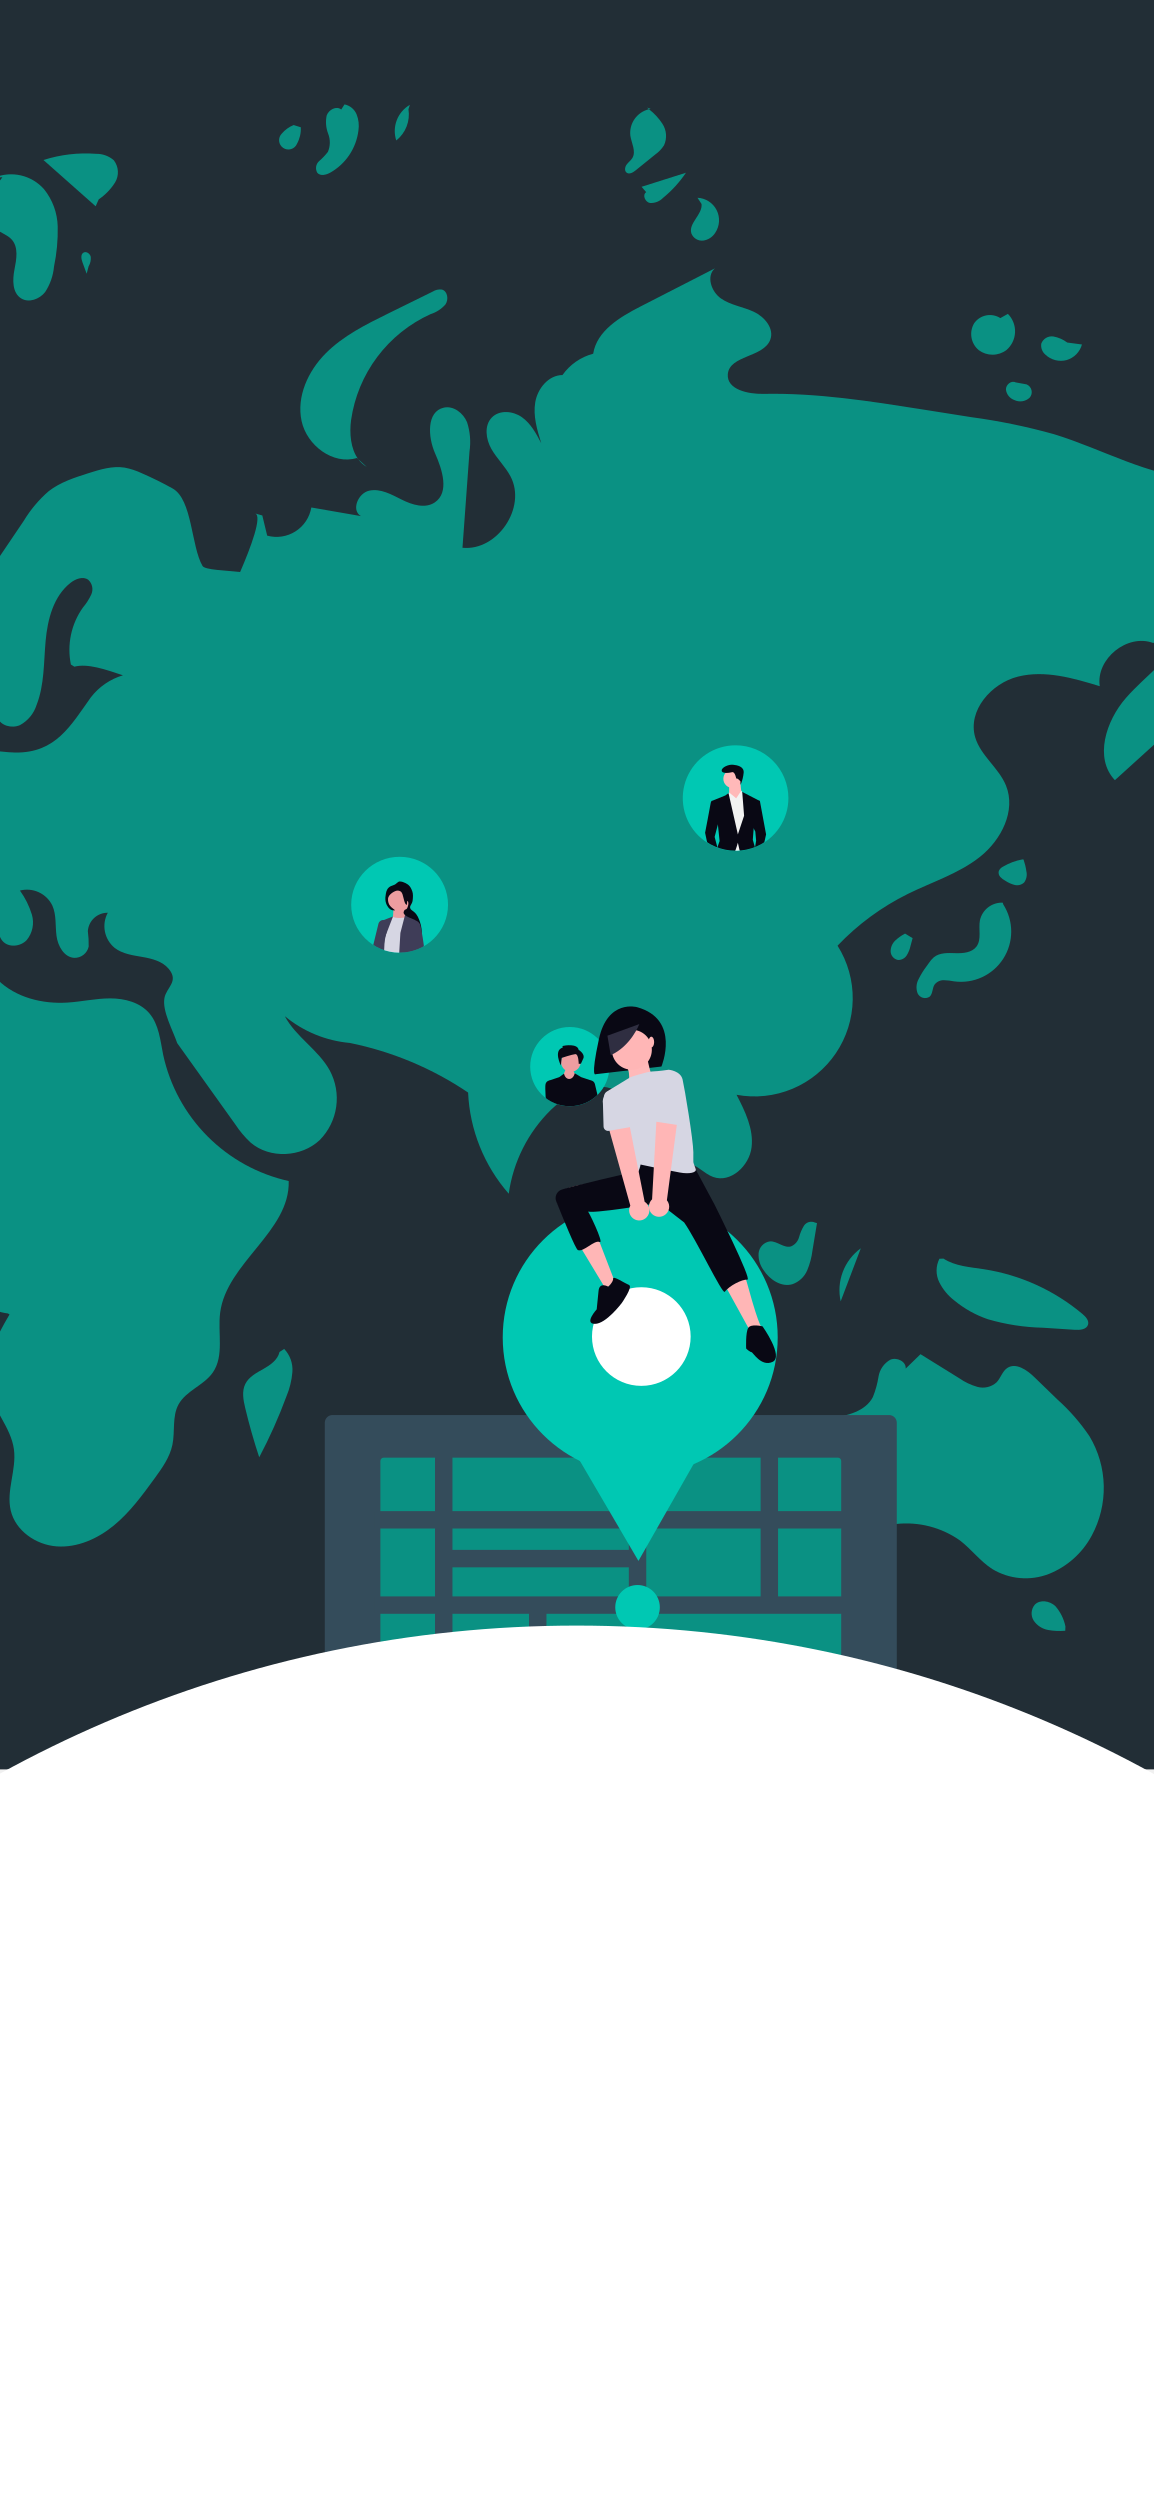
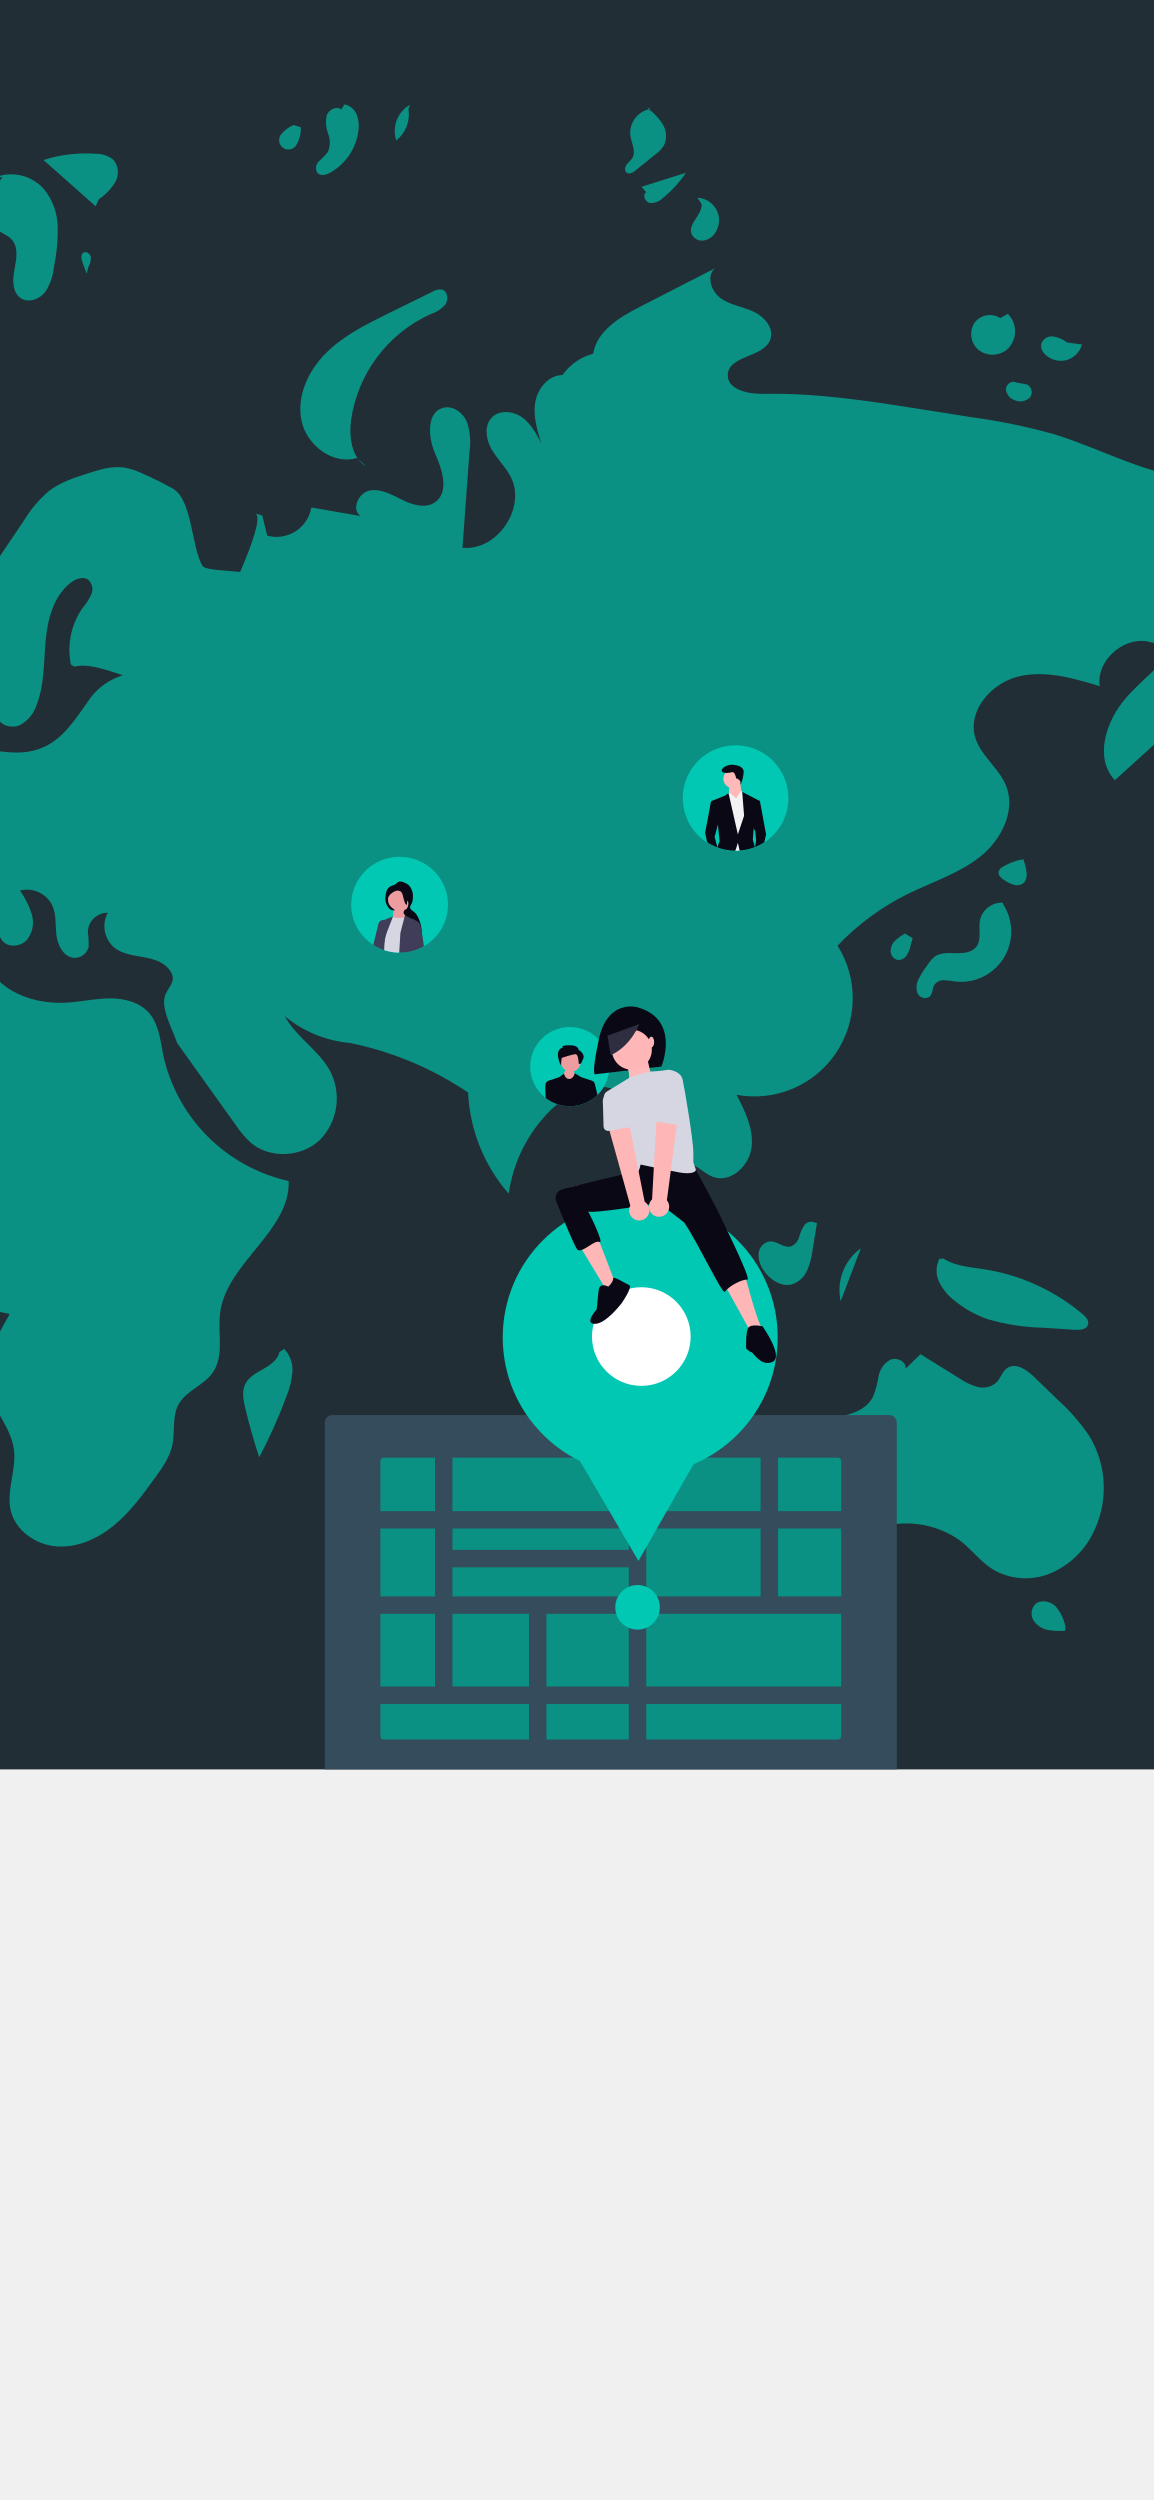
<svg xmlns="http://www.w3.org/2000/svg" width="393" height="852" viewBox="0 0 393 852" fill="none">
  <g clip-path="url(#clip0_254_1196)">
    <rect width="550.693" height="620" transform="translate(-79 -17)" fill="#222E36" />
    <path d="M33.642 67.948C35.879 66.428 37.778 64.464 39.22 62.176C39.919 61.02 40.251 59.678 40.173 58.329C40.096 56.98 39.612 55.686 38.786 54.616C37.103 53.157 34.938 52.374 32.711 52.422C26.663 51.97 20.584 52.687 14.807 54.533L32.602 70.299L33.642 67.948Z" fill="#0A9183" />
    <path d="M3.977 81.617C6.375 84.263 5.611 88.369 4.927 91.875C4.243 95.38 4.161 99.761 7.182 101.674C9.793 103.336 13.464 101.979 15.371 99.545C17.079 96.951 18.12 93.975 18.402 90.881C19.341 86.383 19.766 81.792 19.667 77.197C19.553 72.569 17.92 68.107 15.02 64.498C12.961 62.151 10.219 60.507 7.179 59.796C4.138 59.086 0.952 59.345 -1.934 60.538L0.822 60.401C-1.182 62.974 -2.701 65.889 -3.662 69.005C-4.122 70.57 -4.154 72.23 -3.756 73.812C-3.358 75.394 -2.543 76.841 -1.396 78.002C0.244 79.415 2.521 80.01 3.977 81.617Z" fill="#0A9183" />
    <path d="M139.202 37.233L139.691 35.723C137.641 36.908 136.06 38.762 135.214 40.973C134.368 43.185 134.308 45.62 135.043 47.87C136.62 46.627 137.836 44.986 138.567 43.117C139.298 41.247 139.517 39.216 139.202 37.233Z" fill="#0A9183" />
    <path d="M112.562 58.831C115.172 57.353 117.399 55.285 119.065 52.791C120.731 50.297 121.789 47.447 122.155 44.471C122.438 42.62 122.224 40.728 121.535 38.988C121.181 38.123 120.619 37.36 119.899 36.765C119.178 36.171 118.322 35.763 117.407 35.579L116.291 37.336C114.69 35.958 112.002 37.375 111.329 39.377C110.895 41.455 111.076 43.615 111.849 45.592C112.621 47.582 112.586 49.794 111.752 51.758C110.852 52.913 109.84 53.976 108.731 54.931C108.189 55.425 107.835 56.091 107.73 56.816C107.625 57.541 107.775 58.28 108.154 58.907C109.2 60.108 111.168 59.605 112.562 58.831Z" fill="#0A9183" />
    <path d="M101.206 49.015C102.163 47.297 102.616 45.342 102.511 43.378L100.07 42.612C98.509 43.245 97.124 44.245 96.035 45.529C95.704 45.861 95.45 46.262 95.292 46.703C95.135 47.144 95.076 47.614 95.121 48.081C95.167 48.547 95.314 48.998 95.554 49.4C95.794 49.803 96.12 50.147 96.508 50.409C96.897 50.67 97.338 50.843 97.801 50.914C98.264 50.985 98.738 50.953 99.187 50.82C99.636 50.687 100.05 50.456 100.399 50.144C100.749 49.832 101.025 49.447 101.208 49.015H101.206Z" fill="#0A9183" />
    <path d="M220.503 36.667C220.723 36.852 220.943 37.042 221.164 37.228C221.358 37.188 221.544 37.109 221.742 37.089L220.503 36.667Z" fill="#0A9183" />
    <path d="M216.592 58.087L223.314 52.649C224.505 51.806 225.52 50.74 226.302 49.509C226.836 48.343 227.066 47.062 226.972 45.783C226.877 44.504 226.46 43.271 225.76 42.197C224.52 40.293 222.966 38.613 221.165 37.228C219.186 37.697 217.447 38.874 216.278 40.539C215.109 42.203 214.591 44.238 214.823 46.259C215.227 48.83 216.84 51.577 215.524 53.822C215.011 54.695 214.128 55.29 213.537 56.112C212.946 56.934 212.754 58.248 213.567 58.85C214.469 59.522 215.718 58.794 216.592 58.087Z" fill="#0A9183" />
    <path d="M221.493 69.183C222.326 69.229 223.159 69.094 223.936 68.788C224.712 68.483 225.414 68.014 225.993 67.413C228.988 64.959 231.609 62.08 233.771 58.868L218.651 63.657L220.223 65.495C218.821 66.406 219.856 68.869 221.493 69.183Z" fill="#0A9183" />
    <path d="M235.625 79.563C235.933 80.349 236.489 81.013 237.21 81.453C237.93 81.893 238.775 82.085 239.615 81.999C240.452 81.888 241.254 81.594 241.965 81.139C242.676 80.684 243.278 80.079 243.73 79.366C244.497 78.235 244.947 76.921 245.036 75.558C245.124 74.195 244.846 72.834 244.232 71.614C243.617 70.394 242.688 69.361 241.54 68.621C240.392 67.881 239.068 67.461 237.703 67.405L239.095 69.532C239.45 73.162 234.515 76.088 235.625 79.563Z" fill="#0A9183" />
    <path d="M333.55 119.324C334.914 120.342 336.57 120.889 338.272 120.885C339.973 120.881 341.627 120.326 342.985 119.302C343.867 118.549 344.583 117.623 345.089 116.581C345.596 115.538 345.881 114.403 345.929 113.245C345.976 112.087 345.784 110.932 345.364 109.853C344.944 108.773 344.306 107.791 343.489 106.969L340.913 108.406C339.485 107.489 337.756 107.161 336.091 107.491C334.426 107.822 332.954 108.786 331.985 110.18C331.116 111.641 330.796 113.364 331.082 115.04C331.369 116.716 332.244 118.235 333.55 119.324Z" fill="#0A9183" />
    <path d="M363.493 122.713C364.748 122.349 365.887 121.669 366.804 120.738C367.72 119.807 368.382 118.657 368.726 117.397L363.719 116.74C362.326 115.688 360.705 114.98 358.987 114.673C358.126 114.544 357.246 114.715 356.495 115.157C355.745 115.6 355.169 116.287 354.865 117.103C354.759 117.797 354.832 118.507 355.078 119.165C355.323 119.823 355.734 120.407 356.269 120.861C357.214 121.763 358.375 122.407 359.639 122.731C360.904 123.055 362.231 123.049 363.493 122.714V122.713Z" fill="#0A9183" />
    <path d="M342.82 132.727C342.908 133.541 343.226 134.314 343.737 134.954C344.248 135.595 344.931 136.076 345.705 136.343C346.551 136.745 347.499 136.883 348.424 136.739C349.35 136.596 350.211 136.178 350.896 135.54C351.199 135.198 351.415 134.79 351.528 134.348C351.641 133.907 351.646 133.444 351.545 133C351.443 132.556 351.237 132.142 350.943 131.793C350.65 131.445 350.277 131.171 349.857 130.995L346.103 130.313C344.65 129.556 342.796 131.089 342.82 132.727Z" fill="#0A9183" />
    <path d="M124.978 159.121L122.072 156.467C122.845 157.544 123.835 158.448 124.978 159.121Z" fill="#0A9183" />
    <path d="M102.783 143.497C104.571 151.805 113.52 158.57 121.643 156.077L122.071 156.469C119.485 152.929 119.047 147.686 119.651 143.137C120.773 135.333 123.842 127.937 128.575 121.632C133.308 115.326 139.553 110.314 146.733 107.058C148.7 106.444 150.459 105.298 151.815 103.747C152.972 102.054 152.54 99.15 150.547 98.672C149.463 98.546 148.37 98.798 147.45 99.384L132.354 106.813C124.728 110.566 116.952 114.427 110.964 120.456C104.975 126.485 100.994 135.189 102.783 143.497Z" fill="#0A9183" />
    <path d="M231.488 402.16L230.287 399.175C229.738 400.526 229.943 401.909 231.488 402.16Z" fill="#0A9183" />
    <path d="M471.693 192.859C466.557 187.288 463.413 184.077 460.171 177.17C458.406 173.362 455.726 170.049 452.37 167.529C449.013 165.008 445.085 163.358 440.935 162.726C430.282 160.97 419.395 163.75 408.614 163.193C391.344 162.301 375.77 153.038 359.232 147.985C349.971 145.392 340.541 143.449 331.01 142.17L314.534 139.559C296.531 136.71 278.414 133.862 260.191 134.235C254.937 134.344 247.611 132.764 248.038 127.526C248.562 121.019 260.263 121.873 262.518 115.746C263.911 111.957 260.577 107.977 256.92 106.264C253.264 104.55 249.044 104.035 245.725 101.734C242.407 99.432 240.589 94.099 243.639 91.452L218.279 104.453C211.25 108.056 203.398 112.743 202.157 120.542C197.922 121.661 194.216 124.236 191.689 127.814C186.935 127.839 183.197 132.403 182.413 137.094C181.628 141.784 183.054 146.53 184.464 151.071C182.739 147.767 180.903 144.338 177.867 142.182C174.831 140.025 170.199 139.616 167.608 142.293C164.949 145.041 165.571 149.652 167.452 152.982C169.333 156.312 172.224 158.999 173.998 162.386C179.543 172.966 169.496 187.86 157.611 186.682C158.407 175.757 159.205 164.833 160.002 153.909C160.505 150.548 160.221 147.117 159.171 143.885C157.874 140.758 154.555 138.188 151.25 138.927C145.31 140.256 145.817 148.957 148.283 154.52C150.75 160.083 153.218 167.818 148.173 171.226C144.915 173.426 140.499 172.067 136.983 170.311C133.466 168.554 129.704 166.394 125.86 167.211C122.015 168.027 119.598 173.908 122.995 175.886L106.097 172.95C105.818 174.608 105.194 176.189 104.266 177.591C103.338 178.993 102.125 180.185 100.708 181.089C99.29 181.994 97.699 182.59 96.037 182.841C94.374 183.092 92.677 182.991 91.056 182.546L89.394 175.67L86.922 174.982C89.51 175.702 85.461 186.613 81.832 194.949C76.953 194.377 69.824 194.267 69.014 192.869C65.119 186.174 65.581 170.228 58.808 166.461C55.413 164.572 51.932 162.851 48.364 161.298C46.49 160.406 44.51 159.756 42.472 159.363C38.318 158.708 34.125 159.997 30.114 161.272C25.375 162.777 20.524 164.339 16.601 167.392C13.25 170.299 10.377 173.715 8.089 177.515L-15.155 211.916C-17.463 214.978 -19.28 218.382 -20.539 222.004C-21.131 223.805 -21.329 225.713 -21.117 227.597C-20.905 229.482 -20.289 231.298 -19.311 232.923C-18.281 234.515 -16.744 235.715 -14.949 236.328C-13.154 236.942 -11.204 236.933 -9.414 236.304C-7.169 235.332 -4.92 233.129 -2.695 234.146C-1.009 234.917 -0.588 237.132 -0.765 238.977C-1.193 240.783 -1.227 242.661 -0.863 244.481C0.15 247.353 4.048 248.351 6.827 247.109C9.531 245.633 11.556 243.165 12.476 240.225C15.155 233.356 14.882 225.754 15.549 218.41C16.216 211.066 18.223 203.213 24.012 198.646C25.745 197.279 28.292 196.294 30.076 197.593C30.744 198.2 31.206 199 31.398 199.883C31.589 200.765 31.5 201.685 31.144 202.514C30.398 204.154 29.426 205.682 28.255 207.052C26.277 209.835 24.893 212.996 24.189 216.336C23.484 219.677 23.475 223.128 24.162 226.472L25.349 227.205C29.859 226.033 35.904 228.13 41.898 230.141C37.547 231.434 33.717 234.069 30.953 237.669C24.025 247.389 19.011 256.587 5.307 256.472C2.056 256.444 -1.167 255.801 -4.419 255.794C-7.701 255.591 -10.934 256.668 -13.439 258.798C-15.904 261.212 -16.666 264.886 -18.78 267.616C-21.552 271.206 -26.187 272.666 -30.419 274.295C-33.512 275.482 -36.772 277.094 -38.194 280.088C-39.086 282.544 -39.292 285.197 -38.787 287.761C-38.312 292.296 -37.467 297.454 -33.62 299.901C-32.181 300.652 -30.607 301.108 -28.991 301.245C-27.373 301.382 -25.745 301.196 -24.201 300.697C-20.199 299.724 -16.286 297.891 -12.176 298.165C-5.723 298.594 -0.41 304.788 -0.345 311.254C-0.312 314.527 -1.267 318.281 0.903 320.733C2.942 323.037 6.985 322.626 9.092 320.39C10.073 319.201 10.748 317.79 11.059 316.28C11.369 314.77 11.305 313.206 10.872 311.727C9.975 308.778 8.595 305.999 6.789 303.502C8.936 302.945 11.21 303.15 13.223 304.08C15.237 305.01 16.866 306.609 17.834 308.605C19.267 311.789 18.805 315.463 19.258 318.931C19.711 322.398 21.823 326.239 25.311 326.44C26.451 326.471 27.566 326.103 28.463 325.399C29.36 324.695 29.982 323.7 30.222 322.585C30.258 320.828 30.162 319.071 29.935 317.328C30.054 315.613 30.824 314.008 32.089 312.843C33.353 311.678 35.016 311.041 36.735 311.062C35.674 313.022 35.328 315.291 35.757 317.478C36.187 319.665 37.364 321.635 39.087 323.049C41.74 325.102 45.247 325.56 48.552 326.135C51.858 326.709 55.383 327.616 57.515 330.204C61.069 334.516 56.721 336.459 56.044 340.111C55.213 344.594 58.957 351.214 60.396 355.504L80.226 383.246C81.702 385.494 83.442 387.558 85.41 389.391C91.938 394.995 102.693 394.442 108.951 388.541C111.986 385.471 113.956 381.51 114.573 377.237C115.19 372.965 114.421 368.608 112.378 364.805C108.512 357.766 100.848 353.411 97.068 346.321C103.366 351.535 111.098 354.714 119.242 355.44C133.65 358.368 147.34 364.109 159.526 372.334C160.099 385.066 164.984 397.225 173.379 406.815C174.888 395.949 179.954 385.888 187.784 378.205C192.877 373.238 199.835 369.234 206.822 370.57C213.809 371.907 219.109 380.815 214.883 386.538L225.506 387.328L230.27 399.173C230.553 398.343 231.094 397.626 231.814 397.126C232.534 396.626 233.395 396.37 234.271 396.396C237.586 396.897 239.911 399.98 243.064 401.119C249.008 403.266 255.362 397.321 256.131 391.047C256.9 384.772 253.915 378.718 251.017 373.103C257.422 374.29 264.033 373.583 270.042 371.07C276.051 368.557 281.197 364.346 284.849 358.953C288.502 353.56 290.502 347.219 290.606 340.707C290.711 334.194 288.913 327.793 285.435 322.286C292.326 315.048 300.436 309.078 309.393 304.647C317.683 300.551 326.751 297.741 333.996 291.996C341.242 286.25 346.323 276.275 342.837 267.711C340.376 261.658 334.2 257.554 332.353 251.289C329.677 242.219 337.804 232.838 346.984 230.573C356.164 228.307 365.75 231.093 374.793 233.855C373.404 224.551 384.189 215.828 392.998 219.132L404.066 214.65C399.794 224.08 390.522 230.079 383.709 237.873C376.895 245.667 372.836 258.361 379.955 265.882L410.563 238.14L442.579 209.121L441.05 204.63C451.162 200.794 462.036 197.622 471.693 192.859Z" fill="#0A9183" />
    <path d="M98.392 402.501C87.9 400.165 78.297 394.875 70.716 387.256C63.136 379.636 57.895 370.006 55.613 359.502C54.618 354.546 54.167 349.131 50.865 345.298C47.673 341.588 42.458 340.25 37.563 340.25C32.669 340.25 27.845 341.376 22.965 341.681C14.42 342.214 5.376 339.958 -0.731 333.967C-3.623 331.129 -5.811 327.525 -9.189 325.285C-13.729 322.276 -19.752 322.279 -24.919 323.98C-30.68 325.878 -35.292 331.074 -41.592 330.359C-48.143 329.615 -55.736 327.299 -58.305 335.926C-59.044 338.41 -58.792 341.134 -59.729 343.55C-61.172 347.275 -65.004 349.374 -68.037 351.977C-74.142 357.216 -77.386 365.178 -78.481 373.148C-79.575 381.119 -78.728 389.214 -77.887 397.215C-77.43 401.53 -76.83 406.174 -73.865 409.344C-69.733 413.763 -62.799 413.592 -56.775 413.093L-35.768 411.358C-31.993 411.046 -27.691 410.914 -25.002 413.584C-23.392 415.183 -22.711 417.5 -21.294 419.272C-20.022 420.781 -18.276 421.815 -16.341 422.205C-14.407 422.596 -12.397 422.319 -10.639 421.42C-12.061 423.957 -12.835 426.806 -12.893 429.713C-12.951 432.621 -12.291 435.498 -10.972 438.09C-9.652 440.681 -7.714 442.907 -5.328 444.571C-2.943 446.234 -0.184 447.284 2.704 447.626L3.244 447.967C-1.24 455.646 -5.895 464.268 -4.032 472.964C-2.439 480.419 3.737 486.397 4.75 493.954C5.677 500.887 2.058 507.979 3.659 514.789C5.281 521.684 12.245 526.492 19.31 527.006C26.375 527.52 33.315 524.385 38.789 519.885C44.264 515.384 48.494 509.594 52.663 503.863C55.237 500.327 57.878 496.647 58.762 492.362C59.704 487.804 58.613 482.749 60.83 478.659C63.386 473.939 69.454 472.17 72.516 467.762C76.483 462.053 74.146 454.281 75.023 447.385C77.208 430.33 98.884 419.694 98.392 402.501Z" fill="#0A9183" />
    <path d="M95.26 460.756C94.666 463.421 92.174 465.175 89.8 466.516C87.427 467.857 84.808 469.21 83.597 471.656C82.356 474.161 82.923 477.148 83.572 479.867C84.922 485.524 86.512 491.116 88.342 496.643C91.889 489.94 94.987 483.008 97.613 475.893C98.725 473.244 99.412 470.436 99.647 467.573C99.756 466.14 99.563 464.7 99.082 463.346C98.6 461.992 97.84 460.754 96.85 459.712L95.26 460.756Z" fill="#0A9183" />
    <path d="M241.159 431.078L232.221 420.761C230.184 418.409 227.861 415.895 224.774 415.505L223.503 416.317L231.252 434.768C232.166 437.576 233.776 440.107 235.931 442.127C238.243 443.944 241.992 444.292 243.921 442.072C244.543 441.24 244.935 440.259 245.058 439.227C245.181 438.196 245.03 437.15 244.621 436.195C243.78 434.297 242.608 432.564 241.158 431.077L241.159 431.078Z" fill="#0A9183" />
    <path d="M270.027 437.664C271.153 437.273 272.185 436.651 273.057 435.838C273.929 435.025 274.622 434.04 275.091 432.944C276.014 430.749 276.624 428.435 276.902 426.07L278.429 416.831L277.764 416.66C277.116 416.35 276.379 416.285 275.687 416.477C274.996 416.668 274.397 417.104 274.002 417.704C273.252 418.927 272.684 420.253 272.317 421.64C272.128 422.333 271.785 422.975 271.314 423.517C270.843 424.059 270.255 424.487 269.595 424.77C267.203 425.492 264.939 422.958 262.443 423.056C261.434 423.185 260.499 423.651 259.79 424.379C259.08 425.107 258.639 426.054 258.537 427.065C258.392 429.107 258.971 431.135 260.171 432.793C262.299 436.096 266.249 438.751 270.027 437.664Z" fill="#0A9183" />
    <path d="M286.498 443.503L293.364 425.42C290.583 427.438 288.451 430.224 287.231 433.436C286.012 436.649 285.757 440.148 286.498 443.503Z" fill="#0A9183" />
    <path d="M321.536 428.931L320.147 428.99C319.527 430.218 319.197 431.572 319.184 432.947C319.171 434.322 319.474 435.682 320.071 436.921C321.29 439.391 323.062 441.545 325.251 443.217C328.642 446.017 332.513 448.179 336.676 449.597C342.781 451.378 349.094 452.351 355.452 452.49L366.355 453.202C368.087 453.32 370.326 453.095 370.807 451.429C371.204 450.052 370.032 448.758 368.936 447.834C359.32 439.742 347.662 434.451 335.24 432.54C330.526 431.819 325.531 431.524 321.536 428.931Z" fill="#0A9183" />
    <path d="M360.331 476.914L352.489 469.311C349.947 466.846 346.139 464.233 343.225 466.246C341.55 467.403 341.034 469.659 339.615 471.118C338.751 471.893 337.707 472.44 336.577 472.71C335.448 472.979 334.27 472.962 333.149 472.661C330.916 472.034 328.806 471.033 326.907 469.702L320.421 465.678L313.707 461.511L308.656 466.419C308.876 464.004 305.655 462.434 303.425 463.389C302.365 463.984 301.453 464.81 300.756 465.806C300.06 466.801 299.597 467.941 299.402 469.141C299.03 471.538 298.382 473.885 297.471 476.134C294.906 481.043 288.68 482.497 283.201 483.32C277.723 484.142 271.518 485.301 268.586 490C266.143 493.917 266.875 498.941 267.691 503.482L270.776 520.661C270.923 522.742 271.758 524.716 273.15 526.27C275.862 528.664 280.063 527.209 283.373 525.749C290.293 522.421 297.718 520.269 305.345 519.381C313.039 518.521 320.782 520.505 327.114 524.959C331.04 527.949 334.033 532.086 338.193 534.741C341.059 536.465 344.28 537.513 347.612 537.803C350.944 538.094 354.298 537.62 357.419 536.418C363.674 533.928 368.851 529.312 372.039 523.382C374.869 518.153 376.29 512.278 376.16 506.334C376.031 500.389 374.356 494.581 371.3 489.481C368.18 484.853 364.495 480.632 360.331 476.914Z" fill="#0A9183" />
    <path d="M352.623 546.906C351.996 547.668 351.629 548.61 351.576 549.595C351.524 550.581 351.788 551.557 352.33 552.381C353.469 554.013 355.206 555.131 357.163 555.492C359.101 555.839 361.077 555.929 363.039 555.761L363.098 554.295C362.575 551.723 361.389 549.332 359.657 547.36C357.764 545.56 354.418 545.007 352.623 546.906Z" fill="#0A9183" />
    <path d="M325.696 324.84C323.112 324.759 320.252 324.603 318.249 326.237C317.59 326.826 317.013 327.5 316.531 328.24L315.825 329.229C314.768 330.612 313.847 332.093 313.074 333.652C312.67 334.383 312.427 335.192 312.363 336.025C312.298 336.857 312.413 337.694 312.7 338.478C312.865 338.853 313.111 339.187 313.42 339.457C313.728 339.726 314.093 339.924 314.487 340.038C314.88 340.151 315.294 340.176 315.699 340.112C316.104 340.047 316.49 339.895 316.829 339.665C317.933 338.642 317.675 336.787 318.511 335.533C318.878 335.062 319.35 334.682 319.89 334.424C320.43 334.165 321.022 334.036 321.62 334.046C322.813 334.076 324 334.21 325.17 334.447C328.409 334.891 331.707 334.399 334.675 333.028C337.643 331.657 340.157 329.466 341.92 326.712C343.683 323.959 344.62 320.759 344.623 317.489C344.625 314.22 343.691 311.018 341.932 308.263L341.725 307.628C339.936 307.559 338.18 308.12 336.762 309.213C335.344 310.306 334.354 311.862 333.965 313.609C333.387 316.62 334.612 320.117 332.788 322.579C331.249 324.651 328.279 324.921 325.696 324.84Z" fill="#0A9183" />
    <path d="M348.823 292.924L348.429 292.889C346.119 293.311 343.9 294.138 341.877 295.33C341.213 295.639 340.683 296.177 340.384 296.845C340.296 297.199 340.297 297.57 340.388 297.924C340.479 298.278 340.657 298.604 340.905 298.872C341.407 299.401 341.994 299.843 342.642 300.177C343.608 300.822 344.675 301.3 345.799 301.59C346.363 301.729 346.953 301.727 347.516 301.581C348.079 301.436 348.596 301.154 349.023 300.759C349.423 300.21 349.697 299.58 349.828 298.913C349.959 298.246 349.942 297.559 349.779 296.899C349.595 295.545 349.274 294.213 348.822 292.924H348.823Z" fill="#0A9183" />
    <path d="M309.001 325.606C309.618 324.617 310.057 323.527 310.297 322.385L311.019 319.727L308.444 318.163C307.214 318.803 306.079 319.612 305.072 320.566C304.572 321.047 304.177 321.626 303.911 322.267C303.646 322.908 303.516 323.598 303.529 324.291C303.565 324.985 303.834 325.646 304.293 326.167C304.752 326.688 305.374 327.038 306.057 327.161C306.641 327.179 307.219 327.045 307.735 326.773C308.251 326.5 308.688 326.099 309.003 325.608L309.001 325.606Z" fill="#0A9183" />
    <path d="M28.427 86.108C27.409 86.743 27.696 88.278 28.109 89.404L29.533 93.285L30.197 90.774C30.779 89.799 31.036 88.665 30.93 87.535C30.701 86.43 29.385 85.515 28.427 86.108Z" fill="#0A9183" />
    <path d="M194.188 377C201.644 377 207.688 370.956 207.688 363.5C207.688 356.044 201.644 350 194.188 350C186.732 350 180.688 356.044 180.688 363.5C180.688 370.956 186.732 377 194.188 377Z" fill="#00C8B3" />
    <mask id="mask0_254_1196" style="mask-type:luminance" maskUnits="userSpaceOnUse" x="180" y="350" width="28" height="27">
      <path d="M194.188 377C201.644 377 207.688 370.956 207.688 363.5C207.688 356.044 201.644 350 194.188 350C186.732 350 180.688 356.044 180.688 363.5C180.688 370.956 186.732 377 194.188 377Z" fill="white" />
    </mask>
    <g mask="url(#mask0_254_1196)">
      <path d="M197.729 362.924C197.91 362.336 197.924 361.708 197.769 361.112C197.615 360.516 197.298 359.974 196.854 359.547C196.411 359.12 195.857 358.825 195.256 358.693C194.654 358.562 194.028 358.599 193.447 358.802C192.865 359.005 192.351 359.365 191.962 359.842C191.573 360.32 191.324 360.895 191.242 361.506C191.16 362.116 191.249 362.737 191.499 363.3C191.749 363.863 192.15 364.345 192.658 364.694L190.625 369.791L200.615 368.944C200.615 368.944 195.552 366.227 195.488 365.142C196.016 364.986 196.497 364.702 196.888 364.315C197.279 363.928 197.568 363.45 197.729 362.924Z" fill="#ED9DA0" />
      <path d="M200.628 368.623L201.48 368.229C201.787 368.288 202.07 368.434 202.294 368.652C202.519 368.869 202.675 369.147 202.744 369.451C203.034 370.549 204.359 376.432 204.359 376.432C204.584 376.672 204.735 376.972 204.794 377.295C204.853 377.618 204.817 377.952 204.691 378.255C204.691 378.255 204.846 379.426 204.359 379.602C203.873 379.778 200.614 382.294 200.614 382.294L200.628 368.623Z" fill="#090814" />
      <path d="M198.062 367.09L195.86 365.749C195.352 368.276 192.732 368.415 192.224 365.888L190.604 367.09L187.186 368.23L187.683 381.482L194.622 381.462V381.482H200.983L201.48 368.23L198.062 367.09Z" fill="#090814" />
      <path d="M188.038 368.623L187.187 368.229C186.88 368.288 186.597 368.434 186.372 368.652C186.148 368.869 185.992 369.147 185.923 369.451C185.633 370.549 186.172 376.899 186.172 376.899C185.947 377.138 185.796 377.438 185.737 377.761C185.678 378.085 185.714 378.418 185.84 378.722C185.84 378.722 185.685 379.892 186.172 380.068C186.658 380.244 188.039 380.323 188.039 380.323L188.038 368.623Z" fill="#090814" />
      <path d="M191.402 360.533L191.149 363.113C191.149 363.113 188.495 357.964 191.794 357.012C191.794 357.012 191.473 356.576 191.939 356.432C192.406 356.287 196.828 355.592 197.18 357.757C197.18 357.757 199.49 359.188 198.791 360.721L197.968 362.522L197.222 362.563C197.222 362.563 197.201 359.134 196.061 359.249C194.921 359.363 191.402 360.533 191.402 360.533Z" fill="#090814" />
    </g>
    <path d="M136.188 324.673C145.301 324.673 152.688 317.359 152.688 308.337C152.688 299.314 145.301 292 136.188 292C127.075 292 119.688 299.314 119.688 308.337C119.688 317.359 127.075 324.673 136.188 324.673Z" fill="#00C8B3" />
    <mask id="mask1_254_1196" style="mask-type:luminance" maskUnits="userSpaceOnUse" x="119" y="292" width="34" height="33">
      <path d="M136.188 324.673C145.301 324.673 152.688 317.359 152.688 308.337C152.688 299.314 145.301 292 136.188 292C127.075 292 119.688 299.314 119.688 308.337C119.688 317.359 127.075 324.673 136.188 324.673Z" fill="white" />
    </mask>
    <g mask="url(#mask1_254_1196)">
      <path d="M134.076 310.127L133.913 312.79L138.887 313.043L137.346 309.533L134.076 310.127Z" fill="#ED9DA0" />
      <path d="M133.785 312.392C135.118 313.093 137.251 312.901 139.666 312.392L140.044 332.117C140.044 332.117 132.17 334.668 129.57 331.365L131.254 314.489L133.785 312.394L133.785 312.392Z" fill="#D6D6E3" />
      <path d="M138.15 311.366L141.736 313.49C142.396 313.881 142.907 314.481 143.189 315.194C143.47 315.908 143.506 316.695 143.29 317.432L140.519 326.896C140.519 326.896 145.032 334.649 143.566 335.333C140.271 336.868 135.354 336.495 135.354 336.495L136.453 317.934L138.152 311.366H138.15Z" fill="#3F3D58" />
      <path d="M133.941 312.322L129.887 313.897L128.929 325.594L126.247 335.017C130.789 336.674 130.364 335.902 130.364 335.902L131.115 319.644L133.939 312.325L133.941 312.322Z" fill="#3F3D58" />
      <path d="M128.019 334.816L128.033 334.75L132.177 315.582C132.226 315.371 132.232 315.153 132.196 314.939C132.16 314.726 132.083 314.522 131.968 314.338C131.853 314.155 131.703 313.996 131.527 313.87C131.35 313.745 131.151 313.655 130.94 313.607C130.729 313.558 130.511 313.552 130.297 313.588C130.084 313.624 129.88 313.701 129.696 313.816C129.513 313.931 129.354 314.081 129.228 314.257C129.103 314.434 129.013 314.633 128.965 314.844L124.412 333.559L128.018 334.817L128.019 334.816Z" fill="#3F3D58" />
      <path d="M136.234 310.834C138.462 310.834 140.269 309.028 140.269 306.799C140.269 304.571 138.462 302.764 136.234 302.764C134.005 302.764 132.199 304.571 132.199 306.799C132.199 309.028 134.005 310.834 136.234 310.834Z" fill="#ED9DA0" />
      <path d="M134.315 301.571C133.426 301.883 132.917 302.061 132.452 302.511C131.665 303.269 131.535 304.282 131.415 305.223C131.234 306.151 131.309 307.111 131.63 308C131.777 308.371 132.491 310.026 133.858 310.234C134.126 310.276 134.756 310.286 134.575 310.152C132.894 308.911 132.177 308.162 132.236 306.25C132.272 305.062 134.088 303.779 135.166 303.548C135.425 303.495 135.692 303.499 135.95 303.559C136.207 303.619 136.449 303.734 136.658 303.896C137.564 304.64 137.525 307.716 138.48 308.359C138.872 308.623 138.611 306.762 138.888 307.064C139.435 307.659 139.084 308.571 138.986 308.919C138.521 310.566 138.033 309.348 137.579 310.755C137.088 312.274 141.394 313.297 141.541 313.636C141.795 314.226 138.154 317.026 139.153 317.511C140.422 318.128 141.422 317.325 142.012 318.013C142.342 318.398 142.163 318.806 142.759 320.002C142.953 320.395 143.051 320.589 143.137 320.582C143.544 320.549 144.203 317.289 143.137 314.253C142.689 312.979 142.251 311.731 141.076 310.755C140.455 310.239 139.932 310.053 139.785 309.451C139.573 308.589 140.453 308.222 140.629 306.864C140.75 305.935 140.834 304.606 140.506 303.755C140.196 302.95 139.927 302.252 139.224 301.619C139.054 301.468 137.69 300.434 136.243 300.405C135.577 300.391 135.088 301.299 134.315 301.571L134.315 301.571Z" fill="#090814" />
      <path d="M140.56 313.61C141.177 313.523 141.803 313.673 142.313 314.031C142.823 314.389 143.178 314.926 143.306 315.536C144.234 319.947 145.9 329.347 143.284 329.504C141.032 329.599 138.778 329.392 136.581 328.888L137.402 324.169L140.069 323.896L138.501 316.557C138.431 316.227 138.429 315.886 138.496 315.556C138.562 315.225 138.696 314.912 138.89 314.636C139.083 314.359 139.331 314.126 139.618 313.949C139.905 313.773 140.226 313.657 140.56 313.61H140.56Z" fill="#3F3D58" />
    </g>
    <path d="M250.688 254C247.128 254 243.648 255.056 240.688 257.034C237.728 259.011 235.421 261.823 234.058 265.112C232.696 268.401 232.339 272.02 233.034 275.512C233.728 279.003 235.443 282.211 237.96 284.728C240.477 287.245 243.685 288.96 247.176 289.654C250.668 290.349 254.287 289.992 257.576 288.63C260.865 287.267 263.677 284.96 265.654 282C267.632 279.04 268.688 275.56 268.688 272C268.688 267.226 266.792 262.648 263.416 259.272C260.04 255.896 255.462 254 250.688 254Z" fill="#00C8B3" />
    <mask id="mask2_254_1196" style="mask-type:luminance" maskUnits="userSpaceOnUse" x="232" y="254" width="37" height="36">
      <path d="M250.724 289.929C240.802 289.929 232.759 281.886 232.759 271.964C232.759 262.043 240.802 254 250.724 254C260.645 254 268.688 262.043 268.688 271.964C268.688 281.886 260.645 289.929 250.724 289.929Z" fill="white" />
    </mask>
    <g mask="url(#mask2_254_1196)">
      <path d="M249.628 268.535C247.91 268.535 246.517 267.142 246.517 265.424C246.517 263.707 247.91 262.314 249.628 262.314C251.345 262.314 252.738 263.707 252.738 265.424C252.738 267.142 251.345 268.535 249.628 268.535Z" fill="#FFB9B9" />
      <path d="M252.314 266.131C252.314 266.131 252.455 270.514 253.162 271.08C253.869 271.645 250.617 274.049 250.617 274.049L248.496 270.656V267.545L252.314 266.131Z" fill="#FFB9B9" />
      <path d="M250.9 272.07L252.617 269.478L253.587 270.797L255.001 274.757L253.87 290.168L247.224 290.31L246.376 272.636L248.497 270.09L250.9 272.07Z" fill="#F2F2F2" />
      <path d="M243.689 273.059L242.558 272.918C242.558 272.918 242.275 273.059 242.134 274.049C241.992 275.039 240.296 283.806 240.296 283.806L242.559 294.552L245.104 291.159L243.548 285.221L245.103 279.28L243.689 273.059Z" fill="#090814" />
      <path d="M258.111 272.918H258.959L261.08 284.371L259.1 293.279L257.121 290.027L257.687 286.492L257.404 283.381L256.415 281.543L258.111 272.918Z" fill="#090814" />
      <path d="M251.465 265.425L250.899 265.284C250.899 265.284 250.475 262.88 249.485 263.163C248.496 263.447 245.95 263.729 245.95 262.597C245.95 261.466 248.355 260.477 249.768 260.618C251.181 260.759 253.586 261.184 253.444 263.305C253.308 264.745 252.953 266.156 252.391 267.489L252.316 266.231L251.465 265.425Z" fill="#090814" />
      <path d="M242.699 272.918L247.223 271.08L248.284 270.302L251.465 284.371L253.585 278.009L252.949 269.879L258.817 272.919L256.836 282.535L256.554 286.211L257.402 289.18C257.402 289.18 260.371 291.301 259.381 293.563C258.391 295.826 257.261 295.968 257.261 295.968C257.261 295.968 252.453 291.443 252.17 290.312C251.887 289.181 251.463 287.202 251.463 287.202C251.463 287.202 249.059 296.251 246.232 296.109C243.404 295.968 243.404 292.999 243.404 292.999L244.111 289.888L245.243 286.632L244.678 281.259L242.699 272.918Z" fill="#090814" />
    </g>
    <g clip-path="url(#clip1_254_1196)">
      <path d="M302.993 607.357H113.319C112.622 607.356 111.953 607.079 111.46 606.585C110.966 606.092 110.689 605.423 110.688 604.726V484.875C110.689 484.178 110.966 483.509 111.46 483.016C111.953 482.522 112.622 482.245 113.319 482.244H302.993C303.69 482.245 304.359 482.522 304.852 483.016C305.346 483.509 305.623 484.178 305.624 484.875V604.726C305.623 605.423 305.345 606.092 304.852 606.585C304.359 607.078 303.69 607.356 302.993 607.357Z" fill="#344C5B" />
      <path d="M130.763 496.767C130.464 496.767 130.177 496.886 129.966 497.097C129.755 497.309 129.636 497.596 129.636 497.895V591.706C129.636 592.005 129.755 592.292 129.966 592.503C130.177 592.715 130.464 592.834 130.763 592.834H285.549C285.849 592.834 286.135 592.715 286.347 592.503C286.558 592.292 286.677 592.005 286.677 591.706V497.895C286.677 497.596 286.558 497.309 286.347 497.097C286.135 496.886 285.849 496.767 285.549 496.767H130.763Z" fill="#0A9183" />
      <path d="M287.053 520.929V514.984H265.164V496.391H259.219V514.984H220.249V496.391H214.304V514.984H154.197V496.391H148.253V514.984H127.468V520.929H148.252V544.046H127.468V549.991H148.252V574.762H127.468V580.707H180.288V593.209H186.232V580.706H214.304V593.209H220.248V580.706H287.053V574.761H220.249V549.99H287.053V544.047H265.164V520.93L287.053 520.929ZM214.304 520.929V528.195H154.197V520.929H214.304ZM154.197 534.138H214.304V544.046H154.197V534.138ZM154.197 574.76V549.989H180.288V574.76H154.197ZM214.304 574.76H186.232V549.989H214.304L214.304 574.76ZM259.219 544.046H220.249V520.929H259.219L259.219 544.046Z" fill="#344C5B" />
      <path d="M217.276 555.368C221.472 555.368 224.872 551.967 224.872 547.772C224.872 543.577 221.472 540.176 217.276 540.176C213.081 540.176 209.68 543.577 209.68 547.772C209.68 551.967 213.081 555.368 217.276 555.368Z" fill="#00C8B3" />
      <path d="M218.187 502.648C244.065 502.648 265.043 481.67 265.043 455.791C265.043 429.913 244.065 408.935 218.187 408.935C192.309 408.935 171.331 429.913 171.331 455.791C171.331 481.67 192.309 502.648 218.187 502.648Z" fill="#00C8B3" />
      <path d="M217.582 531.962L202.779 506.674L187.975 481.387L217.277 481.21L246.578 481.034L232.078 506.498L217.582 531.962Z" fill="#00C8B3" />
      <path d="M218.563 472.308C227.847 472.308 235.374 464.781 235.374 455.496C235.374 446.212 227.847 438.685 218.563 438.685C209.278 438.685 201.751 446.212 201.751 455.496C201.751 464.781 209.278 472.308 218.563 472.308Z" fill="white" />
      <path d="M217.103 343.241C217.103 343.241 207.077 340.416 204.111 354.114C201.146 367.813 203.029 366.087 203.029 366.087L225.412 363.474C225.412 363.474 232.142 347.406 217.103 343.241Z" fill="#090814" />
      <path d="M202.522 403.334C202.522 403.334 187.395 404.034 190.015 409.972C190.2 410.391 190.372 410.784 190.532 411.151C192.404 415.452 194.56 419.624 196.984 423.639L206.281 439.043L209.664 437.164L200.143 412.416L208.701 411.718L202.522 403.334Z" fill="#FFB6B6" />
      <path d="M220.456 360.068C220.456 360.068 221.853 367.403 223.076 368.45C224.298 369.498 213.82 371.07 213.82 371.07C213.82 371.07 215.392 366.006 213.471 363.386C211.55 360.767 220.456 360.068 220.456 360.068Z" fill="#FFB9B9" />
      <path d="M242.405 409.622L247.295 420.275C247.295 420.275 250.962 423.942 254.979 438.612C258.995 453.281 259.868 452.757 259.868 452.757L255.898 454.079L239.611 424.467L231.578 414.338L234.021 408.925L242.405 409.622Z" fill="#FFB6B6" />
      <path d="M236.468 397.398L243.494 410.476C243.494 410.476 256.373 436.194 254.727 436.09C252.876 435.973 248.579 438.151 246.983 440.245C246.213 441.256 237.105 422.127 233.151 416.608L224.591 409.972C224.591 409.972 200.295 414.061 200.266 412.731C200.251 412.08 206.022 423.961 204.369 423.269C202.485 422.48 198.9 426.825 196.946 426.03C196.14 425.703 191.884 415.132 189.579 409.473C189.289 408.767 189.274 407.978 189.537 407.261C189.799 406.544 190.319 405.951 190.996 405.597C192.729 404.695 216.805 399.199 216.805 399.199L216.384 397.048L218.131 393.556L236.468 397.398Z" fill="#090814" />
      <path d="M222.059 358.846C222.662 355.133 220.14 351.635 216.428 351.033C212.715 350.43 209.216 352.952 208.614 356.664C208.011 360.377 210.533 363.876 214.246 364.478C217.959 365.081 221.457 362.559 222.059 358.846Z" fill="#FFB6B6" />
      <path d="M237.103 398.447C237.479 399.575 235.044 400.223 231.649 399.589C228.712 399.041 225.497 398.389 222.961 397.862C220.246 397.296 218.305 396.874 218.305 396.874C218.305 396.874 217.607 401.239 215.336 400.715C213.381 400.264 207.535 379.849 205.954 374.206C205.839 373.794 205.861 373.356 206.018 372.958C206.174 372.559 206.457 372.223 206.822 372.001L214.85 367.099C214.85 367.099 220.382 365.199 222.399 365.144C224.416 365.09 227.909 364.566 227.909 364.566C227.909 364.566 231.925 364.915 232.624 367.884C233.323 370.853 236.238 388.455 236.291 392.682C236.352 397.319 235.976 395.064 237.103 398.447Z" fill="#D6D6E3" />
      <path d="M217.883 349.008C217.883 349.008 215.059 356.492 208.139 359.599L207.01 352.96L217.883 349.008Z" fill="#2F2E41" />
      <path d="M221.973 356.97C222.503 356.97 222.933 356.149 222.933 355.137C222.933 354.124 222.503 353.303 221.973 353.303C221.442 353.303 221.012 354.124 221.012 355.137C221.012 356.149 221.442 356.97 221.973 356.97Z" fill="#FFB6B6" />
      <path d="M220.444 414.769C220.779 414.395 221.028 413.952 221.173 413.472C221.319 412.991 221.357 412.485 221.285 411.988C221.214 411.491 221.034 411.016 220.759 410.596C220.483 410.176 220.12 409.821 219.693 409.557L213.619 378.875L206.644 381.544L214.808 410.863C214.41 411.61 214.3 412.477 214.499 413.3C214.699 414.123 215.193 414.843 215.889 415.325C216.585 415.807 217.433 416.017 218.274 415.914C219.114 415.811 219.887 415.404 220.446 414.768L220.444 414.769Z" fill="#FFB6B6" />
      <path d="M215.157 384.046L207.498 385.395C207.28 385.433 207.056 385.424 206.842 385.368C206.628 385.312 206.429 385.211 206.258 385.071C206.086 384.931 205.947 384.756 205.849 384.557C205.752 384.359 205.698 384.142 205.692 383.921L205.48 376.17C205.385 375.617 205.399 375.05 205.522 374.502C205.645 373.954 205.875 373.436 206.199 372.977C206.522 372.518 206.933 372.127 207.408 371.827C207.882 371.527 208.411 371.323 208.965 371.227C209.518 371.131 210.085 371.146 210.633 371.269C211.181 371.392 211.699 371.622 212.158 371.946C212.617 372.269 213.008 372.68 213.308 373.155C213.608 373.629 213.812 374.158 213.908 374.712L216.351 382.043C216.421 382.253 216.444 382.476 216.42 382.696C216.396 382.916 216.325 383.128 216.212 383.318C216.099 383.508 215.946 383.671 215.764 383.797C215.581 383.922 215.374 384.007 215.157 384.046Z" fill="#D6D6E3" />
      <path d="M226.317 414.23C226.754 413.983 227.131 413.644 227.423 413.235C227.715 412.826 227.913 412.359 228.005 411.865C228.096 411.372 228.078 410.864 227.952 410.378C227.826 409.892 227.596 409.44 227.276 409.053L231.361 378.042L223.899 378.333L222.229 408.723C221.614 409.303 221.232 410.089 221.157 410.931C221.082 411.774 221.319 412.615 221.824 413.294C222.328 413.974 223.064 414.444 223.892 414.617C224.72 414.789 225.583 414.652 226.317 414.23Z" fill="#FFB6B6" />
      <path d="M231.159 383.433L223.472 382.255C223.254 382.221 223.045 382.14 222.86 382.019C222.675 381.897 222.519 381.737 222.402 381.55C222.284 381.362 222.208 381.152 222.179 380.933C222.151 380.713 222.169 380.49 222.234 380.279L224.519 372.87C224.694 371.75 225.307 370.745 226.224 370.076C227.14 369.408 228.284 369.13 229.404 369.305C230.525 369.481 231.53 370.094 232.199 371.01C232.867 371.926 233.144 373.07 232.969 374.191L232.932 381.919C232.93 382.14 232.881 382.358 232.788 382.559C232.695 382.759 232.56 382.937 232.391 383.081C232.223 383.225 232.026 383.33 231.813 383.391C231.601 383.452 231.377 383.466 231.159 383.433H231.159Z" fill="#D6D6E3" />
      <path d="M207.299 438.5C207.299 438.5 204.31 436.744 203.992 439.903L203.357 446.222C203.357 446.222 198.906 451.136 202.727 451.173C206.547 451.21 211.903 444.058 211.903 444.058C211.903 444.058 215.79 438.505 214.377 437.934C212.963 437.363 208.869 434.614 208.96 435.746C209.051 436.877 207.299 438.5 207.299 438.5Z" fill="#090814" />
      <path d="M259.879 452.026C259.879 452.026 255.884 450.999 254.971 452.596C254.058 454.194 254.287 459.443 254.287 459.557C254.287 459.671 255.656 460.814 256.115 460.814C256.573 460.814 259.422 465.95 263.304 464.122C267.186 462.294 259.879 452.026 259.879 452.026Z" fill="#090814" />
    </g>
  </g>
-   <ellipse cx="196.5" cy="972.5" rx="412.5" ry="418.5" fill="white" />
+   <ellipse cx="196.5" cy="972.5" rx="412.5" ry="418.5" />
  <defs>
    <clipPath id="clip0_254_1196">
-       <rect width="550.693" height="620" fill="white" transform="translate(-79 -17)" />
+       <rect width="550.693" height="620" transform="translate(-79 -17)" />
    </clipPath>
    <clipPath id="clip1_254_1196">
-       <rect width="421" height="620" fill="white" transform="translate(-2.31201 -17)" />
+       <rect width="421" height="620" transform="translate(-2.31201 -17)" />
    </clipPath>
  </defs>
</svg>
